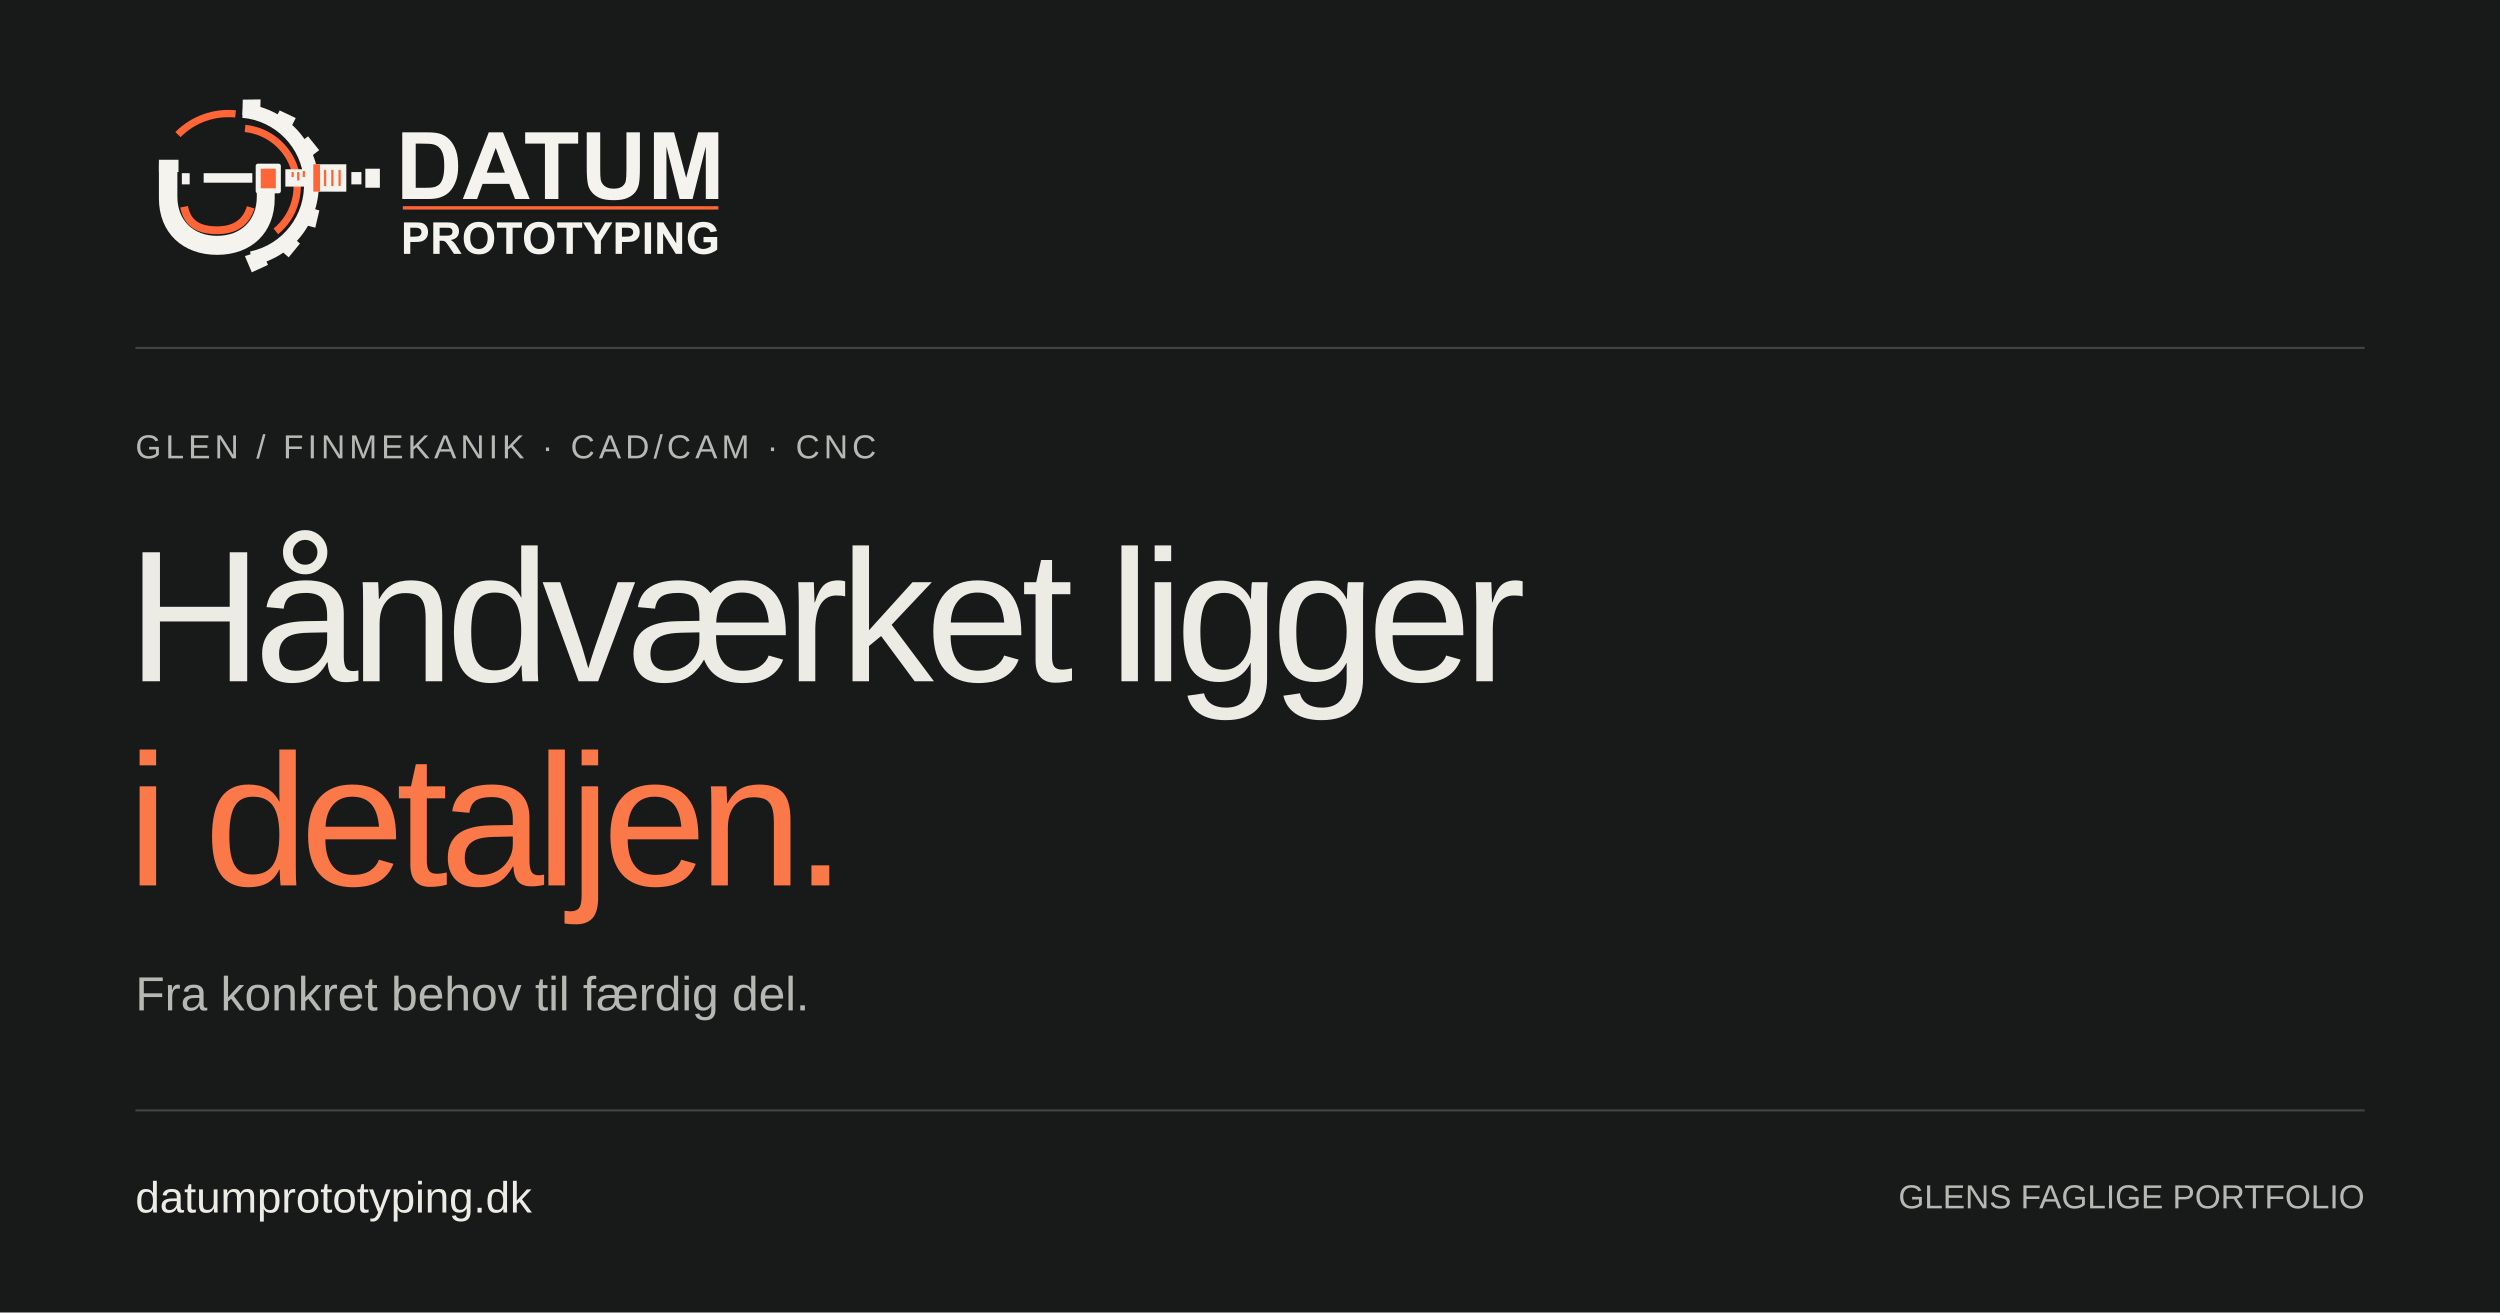
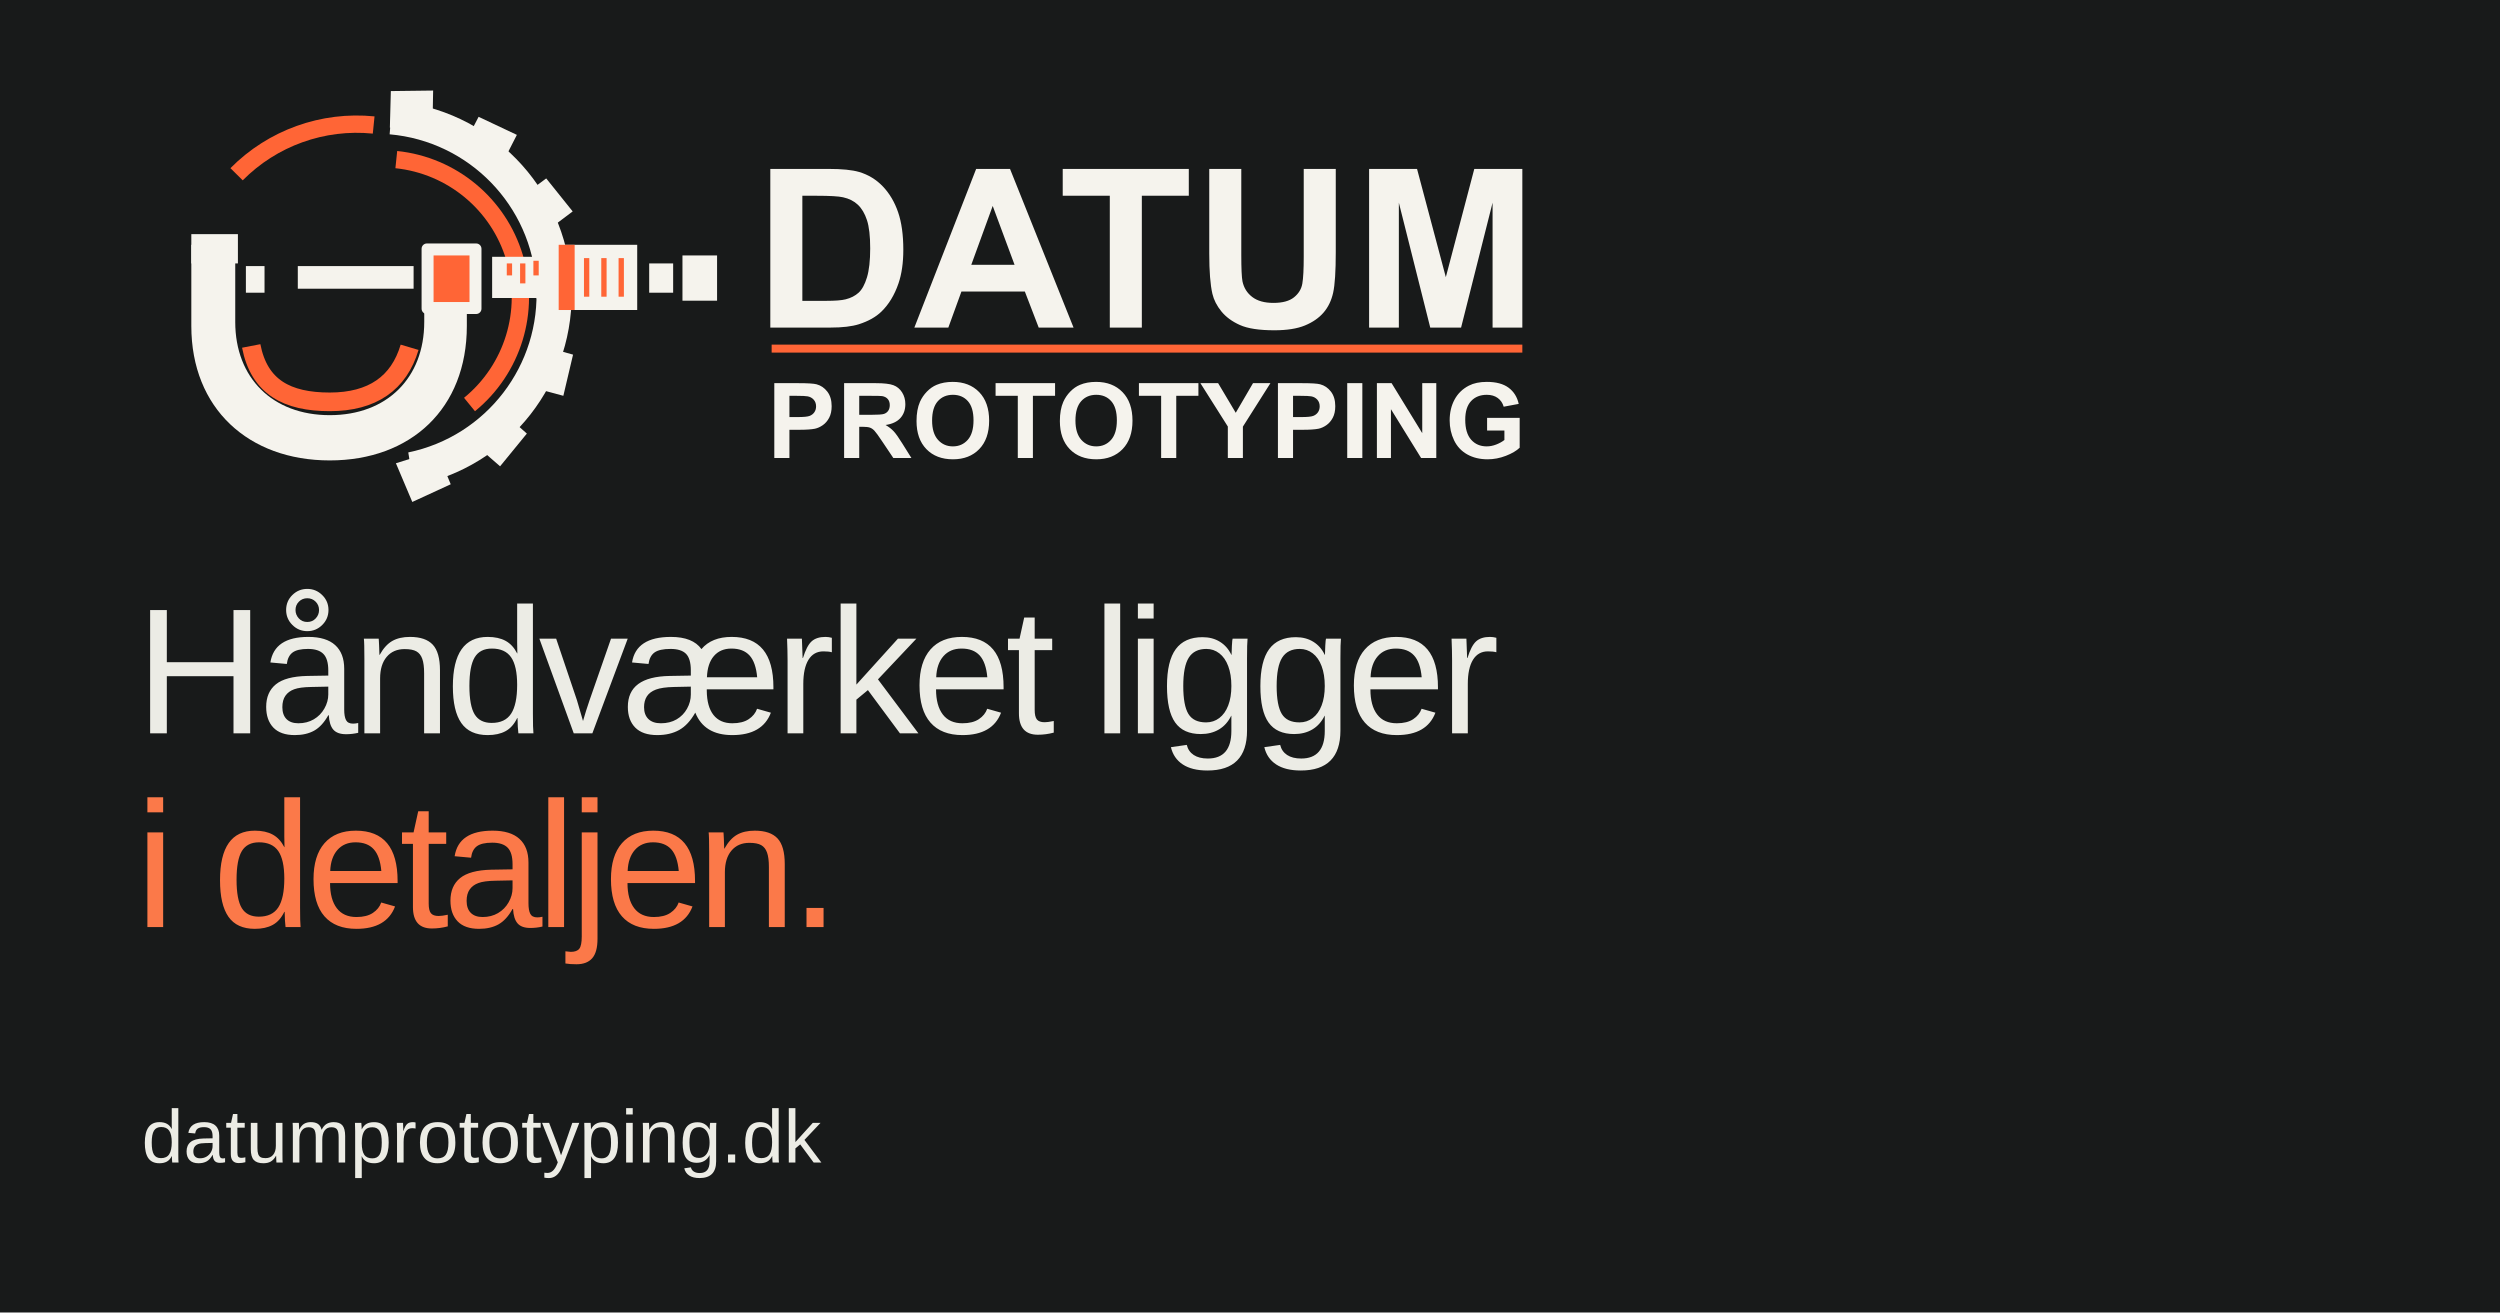
<svg xmlns="http://www.w3.org/2000/svg" width="1200" height="630" viewBox="0 0 1200 630">
  <rect width="1200" height="630" fill="#181a1a" />
-   <svg x="65" y="44" width="290" height="89" viewBox="0 0 1080 330">
+   <svg x="65" y="35" width="690" height="211" viewBox="0 0 1080 330">
    <g transform="translate(5 0)">
      <g fill="#F5F3ED">
        <path d="M302 148L329 143L336 174L305 180Z" transform="rotate(-78 178 166)" />
        <path d="M302 148L329 143L336 174L305 180Z" transform="rotate(-52 178 166)" />
        <path d="M302 148L329 143L336 174L305 180Z" transform="rotate(-26 178 166)" />
        <path d="M302 148L329 143L336 174L305 180Z" transform="rotate(0 178 166)" />
        <path d="M302 148L329 143L336 174L305 180Z" transform="rotate(26 178 166)" />
        <path d="M302 148L329 143L336 174L305 180Z" transform="rotate(52 178 166)" />
        <path d="M302 148L329 143L336 174L305 180Z" transform="rotate(78 178 166)" />
        <path d="M188 21A146 146 0 0 1 204 310L200 285A121 121 0 0 0 186 46Z" />
      </g>
      <g fill="none" stroke="#FF6536" stroke-width="13">
        <path d="M71 76A127 127 0 0 1 174 39" />
        <path d="M191 65A104 104 0 0 1 246 249" />
      </g>
      <path d="M37 129H70V187C70 229 98 257 141 257S212 229 212 187V137H244V190C244 252 202 291 141 291S37 252 37 190Z" fill="#F5F3ED" />
      <path d="M82 205C88 236 109 247 141 247S193 233 201 206" fill="none" stroke="#FF6536" stroke-width="14" />
      <path d="M37 121H72V143H37ZM78 145H92V165H78ZM117 145H204V162H117Z" fill="#F5F3ED" />
      <rect x="210" y="128" width="45" height="53" rx="4" fill="#F5F3ED" />
      <path d="M219 137H246V172H219Z" fill="#FF6536" />
      <path d="M263 138H296L313 129H372V178H313L296 169H263Z" fill="#F5F3ED" />
      <rect x="313" y="129" width="12" height="49" fill="#FF6536" />
      <path d="M381 143H399V165H381ZM406 137H432V171H406Z" fill="#F5F3ED" />
      <g stroke="#FF6536" stroke-width="4">
        <path d="M276 143V152M286 143V158M296 141V152M334 139V168M347 139V168M360 139V168" />
      </g>
    </g>
    <g transform="translate(477 72) scale(1.66516) translate(-7.226562 -18.94531)">
      <path d="M7.227 18.945L33.643 18.945C39.6 18.945 44.141 19.401 47.266 20.313C51.465 21.549 55.062 23.747 58.057 26.904C61.051 30.062 63.33 33.927 64.893 38.501C66.455 43.075 67.236 48.714 67.236 55.42C67.236 61.312 66.504 66.39 65.039 70.654C63.249 75.863 60.693 80.078 57.373 83.301C54.867 85.742 51.481 87.646 47.217 89.014C44.027 90.023 39.762 90.527 34.424 90.527L7.227 90.527ZM21.68 31.055L21.68 78.467L32.471 78.467C36.507 78.467 39.421 78.239 41.211 77.783C43.555 77.197 45.5 76.204 47.046 74.805C48.592 73.405 49.854 71.102 50.83 67.896C51.807 64.689 52.295 60.319 52.295 54.785C52.295 49.251 51.807 45.003 50.83 42.041C49.854 39.079 48.486 36.768 46.729 35.107C44.971 33.447 42.741 32.324 40.039 31.738C38.021 31.283 34.066 31.055 28.174 31.055ZM144.043 90.527L128.32 90.527L122.07 74.268L93.457 74.268L87.549 90.527L72.217 90.527L100.098 18.945L115.381 18.945ZM117.432 62.207L107.568 35.645L97.9 62.207ZM160.4 90.527L160.4 31.055L139.16 31.055L139.16 18.945L196.045 18.945L196.045 31.055L174.854 31.055L174.854 90.527ZM205.273 18.945L219.727 18.945L219.727 57.715C219.727 63.867 219.906 67.855 220.264 69.678C220.882 72.607 222.355 74.959 224.683 76.733C227.01 78.507 230.192 79.395 234.229 79.395C238.33 79.395 241.423 78.556 243.506 76.88C245.589 75.203 246.842 73.145 247.266 70.703C247.689 68.262 247.9 64.209 247.9 58.545L247.9 18.945L262.354 18.945L262.354 56.543C262.354 65.137 261.963 71.208 261.182 74.756C260.4 78.304 258.96 81.299 256.86 83.74C254.761 86.182 251.953 88.127 248.438 89.575C244.922 91.024 240.332 91.748 234.668 91.748C227.832 91.748 222.648 90.959 219.116 89.38C215.584 87.801 212.793 85.75 210.742 83.228C208.691 80.705 207.341 78.06 206.69 75.293C205.745 71.191 205.273 65.137 205.273 57.129ZM277.393 90.527L277.393 18.945L299.023 18.945L312.012 67.773L324.854 18.945L346.533 18.945L346.533 90.527L333.106 90.527L333.106 34.18L318.897 90.527L304.981 90.527L290.82 34.18L290.82 90.527Z" fill="#F5F3ED" />
    </g>
    <path d="M478 207H1042" stroke="#FF6536" stroke-width="6" />
    <g transform="translate(480 232) scale(0.7857495) translate(-7.275391 -17.72461)">
      <path d="M7.275 90.527L7.275 18.945L30.469 18.945C39.258 18.945 44.987 19.303 47.656 20.02C51.758 21.094 55.192 23.429 57.959 27.026C60.726 30.623 62.109 35.27 62.109 40.967C62.109 45.361 61.312 49.056 59.717 52.051C58.122 55.046 56.095 57.397 53.638 59.106C51.18 60.815 48.682 61.947 46.143 62.5C42.692 63.184 37.695 63.525 31.152 63.525L21.729 63.525L21.729 90.527ZM21.729 31.055L21.729 51.367L29.639 51.367C35.335 51.367 39.144 50.993 41.064 50.244C42.985 49.495 44.491 48.324 45.581 46.729C46.672 45.133 47.217 43.278 47.217 41.162C47.217 38.558 46.452 36.41 44.922 34.717C43.392 33.024 41.455 31.966 39.111 31.543C37.386 31.217 33.919 31.055 28.711 31.055ZM74.023 90.527L74.023 18.945L104.443 18.945C112.093 18.945 117.651 19.588 121.118 20.874C124.585 22.16 127.36 24.447 129.443 27.734C131.527 31.022 132.568 34.782 132.568 39.014C132.568 44.385 130.99 48.82 127.832 52.319C124.675 55.819 119.954 58.024 113.672 58.936C116.797 60.758 119.377 62.76 121.411 64.941C123.446 67.122 126.188 70.996 129.639 76.563L138.379 90.527L121.094 90.527L110.645 74.951C106.934 69.385 104.395 65.877 103.027 64.429C101.66 62.98 100.212 61.987 98.682 61.45C97.152 60.913 94.727 60.645 91.406 60.645L88.477 60.645L88.477 90.527ZM88.477 49.219L99.17 49.219C106.104 49.219 110.433 48.926 112.158 48.34C113.884 47.754 115.234 46.745 116.211 45.313C117.188 43.88 117.676 42.09 117.676 39.941C117.676 37.533 117.033 35.588 115.747 34.106C114.461 32.625 112.647 31.689 110.303 31.299C109.131 31.136 105.615 31.055 99.756 31.055L88.477 31.055ZM143.262 55.176C143.262 47.884 144.352 41.764 146.533 36.816C148.161 33.171 150.383 29.899 153.198 27.002C156.014 24.105 159.098 21.956 162.451 20.557C166.911 18.669 172.054 17.725 177.881 17.725C188.428 17.725 196.867 20.996 203.198 27.539C209.53 34.082 212.695 43.18 212.695 54.834C212.695 66.39 209.554 75.431 203.272 81.958C196.989 88.485 188.591 91.748 178.076 91.748C167.432 91.748 158.968 88.501 152.686 82.007C146.403 75.513 143.262 66.569 143.262 55.176ZM158.154 54.688C158.154 62.793 160.026 68.937 163.77 73.12C167.513 77.303 172.266 79.395 178.027 79.395C183.789 79.395 188.517 77.319 192.212 73.169C195.907 69.019 197.754 62.793 197.754 54.492C197.754 46.289 195.955 40.169 192.358 36.133C188.761 32.096 183.984 30.078 178.027 30.078C172.07 30.078 167.269 32.121 163.623 36.206C159.977 40.291 158.154 46.452 158.154 54.688ZM240.088 90.527L240.088 31.055L218.848 31.055L218.848 18.945L275.732 18.945L275.732 31.055L254.541 31.055L254.541 90.527ZM280.322 55.176C280.322 47.884 281.413 41.764 283.594 36.816C285.221 33.171 287.443 29.899 290.259 27.002C293.075 24.105 296.159 21.956 299.512 20.557C303.971 18.669 309.115 17.725 314.941 17.725C325.488 17.725 333.927 20.996 340.259 27.539C346.59 34.082 349.756 43.18 349.756 54.834C349.756 66.39 346.615 75.431 340.332 81.958C334.05 88.485 325.651 91.748 315.137 91.748C304.492 91.748 296.029 88.501 289.746 82.007C283.464 75.513 280.322 66.569 280.322 55.176ZM295.215 54.688C295.215 62.793 297.087 68.937 300.83 73.12C304.574 77.303 309.326 79.395 315.088 79.395C320.85 79.395 325.578 77.319 329.273 73.169C332.967 69.019 334.815 62.793 334.815 54.492C334.815 46.289 333.016 40.169 329.419 36.133C325.822 32.096 321.045 30.078 315.088 30.078C309.131 30.078 304.329 32.121 300.684 36.206C297.038 40.291 295.215 46.452 295.215 54.688ZM377.148 90.527L377.148 31.055L355.908 31.055L355.908 18.945L412.793 18.945L412.793 31.055L391.602 31.055L391.602 90.527ZM440.918 90.527L440.918 60.4L414.697 18.945L431.641 18.945L448.486 47.266L464.99 18.945L481.641 18.945L455.322 60.498L455.322 90.527ZM488.818 90.527L488.818 18.945L512.012 18.945C520.801 18.945 526.53 19.303 529.199 20.02C533.301 21.094 536.735 23.429 539.502 27.026C542.269 30.623 543.652 35.27 543.652 40.967C543.652 45.361 542.855 49.056 541.26 52.051C539.665 55.046 537.638 57.397 535.181 59.106C532.723 60.815 530.225 61.947 527.686 62.5C524.235 63.184 519.238 63.525 512.695 63.525L503.272 63.525L503.272 90.527ZM503.272 31.055L503.272 51.367L511.182 51.367C516.878 51.367 520.687 50.993 522.607 50.244C524.528 49.495 526.034 48.324 527.124 46.729C528.215 45.133 528.76 43.278 528.76 41.162C528.76 38.558 527.995 36.41 526.465 34.717C524.935 33.024 522.998 31.966 520.654 31.543C518.929 31.217 515.462 31.055 510.254 31.055ZM555.078 90.527L555.078 18.945L569.531 18.945L569.531 90.527ZM583.447 90.527L583.447 18.945L597.51 18.945L626.807 66.748L626.807 18.945L640.234 18.945L640.234 90.527L625.732 90.527L596.875 43.848L596.875 90.527ZM688.818 64.209L688.818 52.148L719.971 52.148L719.971 80.664C716.943 83.594 712.557 86.174 706.812 88.403C701.066 90.633 695.247 91.748 689.356 91.748C681.869 91.748 675.342 90.177 669.775 87.036C664.209 83.895 660.026 79.403 657.227 73.56C654.427 67.716 653.027 61.361 653.027 54.492C653.027 47.038 654.59 40.413 657.715 34.619C660.84 28.825 665.413 24.382 671.436 21.289C676.025 18.913 681.738 17.725 688.574 17.725C697.461 17.725 704.403 19.588 709.399 23.315C714.396 27.043 717.611 32.194 719.043 38.77L704.688 41.455C703.678 37.939 701.782 35.164 698.999 33.13C696.216 31.095 692.741 30.078 688.574 30.078C682.259 30.078 677.238 32.08 673.511 36.084C669.784 40.088 667.92 46.029 667.92 53.906C667.92 62.402 669.808 68.774 673.584 73.022C677.36 77.271 682.308 79.395 688.428 79.395C691.455 79.395 694.491 78.8 697.534 77.612C700.578 76.424 703.19 74.984 705.371 73.291L705.371 64.209Z" fill="#F5F3ED" />
    </g>
  </svg>
-   <path d="M65 167H1135M65 533H1135" stroke="#41443f" />
  <g font-family="Arial,Helvetica,sans-serif">
-     <text x="65" y="220" fill="#b6b8b3" font-size="16" letter-spacing="2">GLEN / FINMEKANIK · CAD/CAM · CNC</text>
-     <text x="61" y="327" fill="#ecece5" font-size="90" letter-spacing="-4">Håndværket ligger</text>
-     <text x="61" y="425" fill="#fb7949" font-size="90" letter-spacing="-4">i detaljen.</text>
-     <text x="65" y="485" fill="#b6b8b3" font-size="23">Fra konkret behov til færdig del.</text>
-     <text x="65" y="582" fill="#ecece5" font-size="21">datumprototyping.dk</text>
-     <text x="1135" y="580" text-anchor="end" fill="#b6b8b3" font-size="16">GLENS FAGLIGE PORTFOLIO</text>
+     <text x="65" y="352" font-size="86" letter-spacing="-3" fill="#ecece5">Håndværket ligger</text>
+     <text x="65" y="445" font-size="86" letter-spacing="-3" fill="#fb7949">i detaljen.</text>
+     <text x="68" y="558" font-size="36" fill="#ecece5">datumprototyping.dk</text>
  </g>
</svg>
